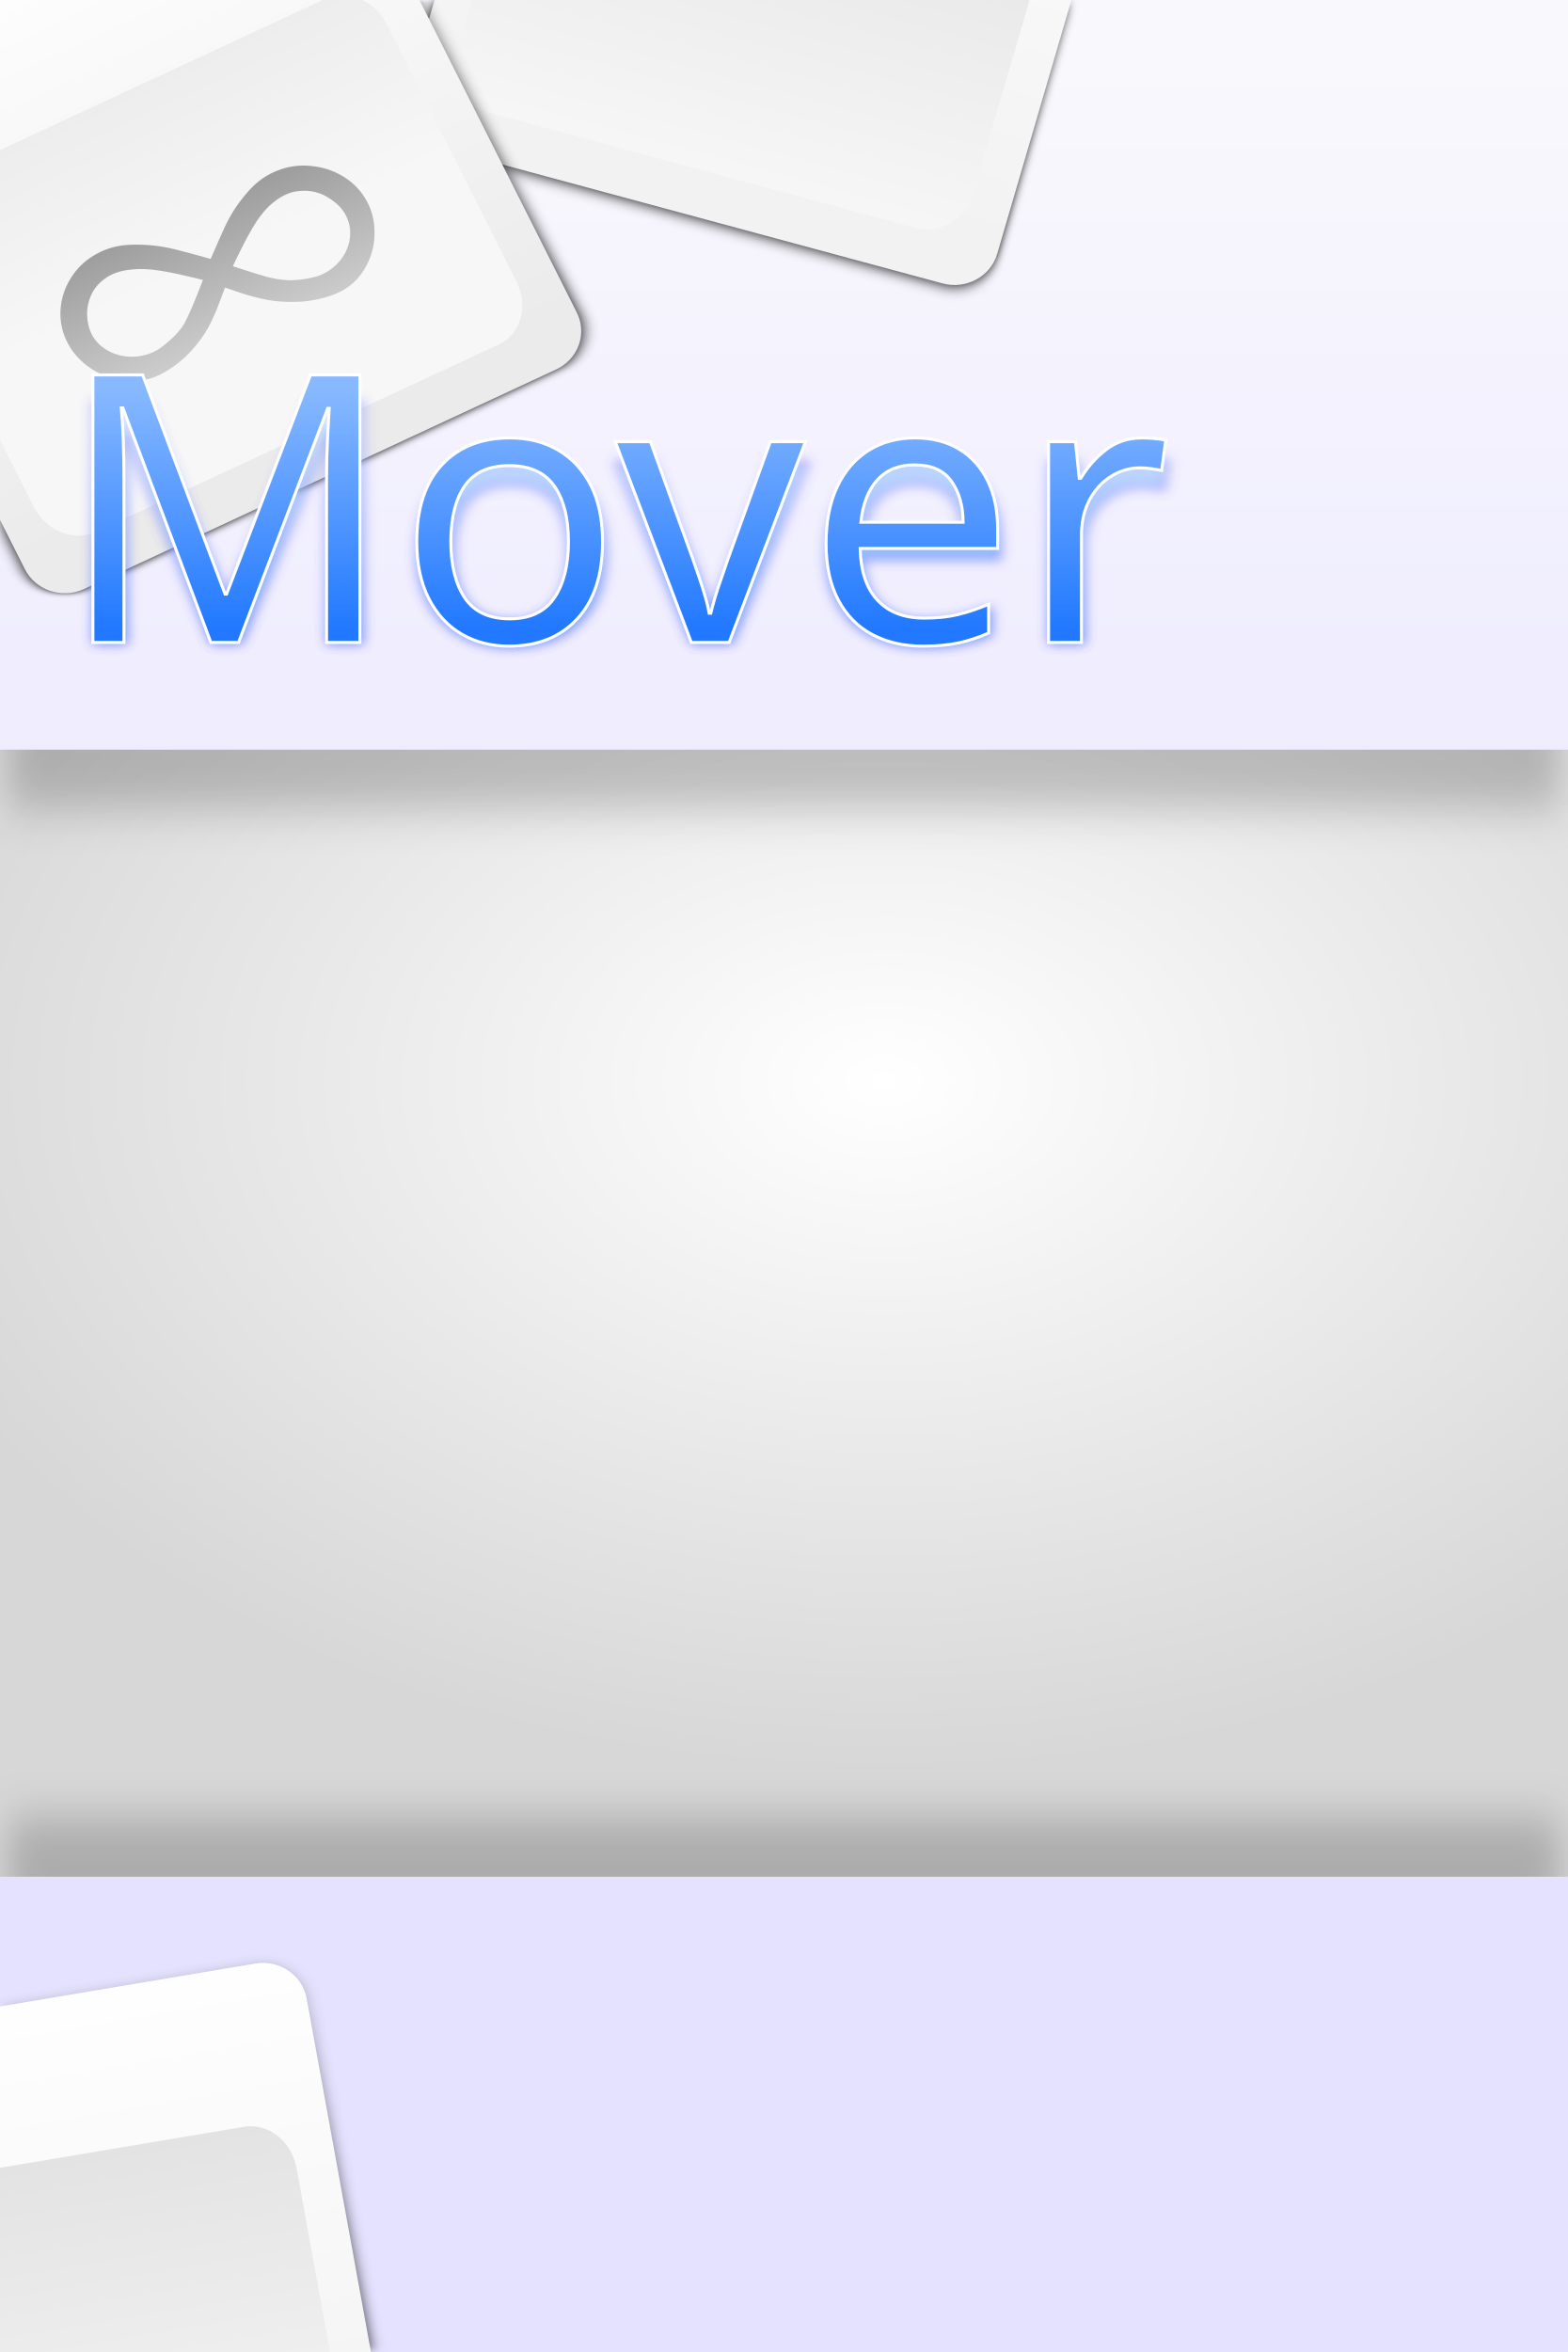
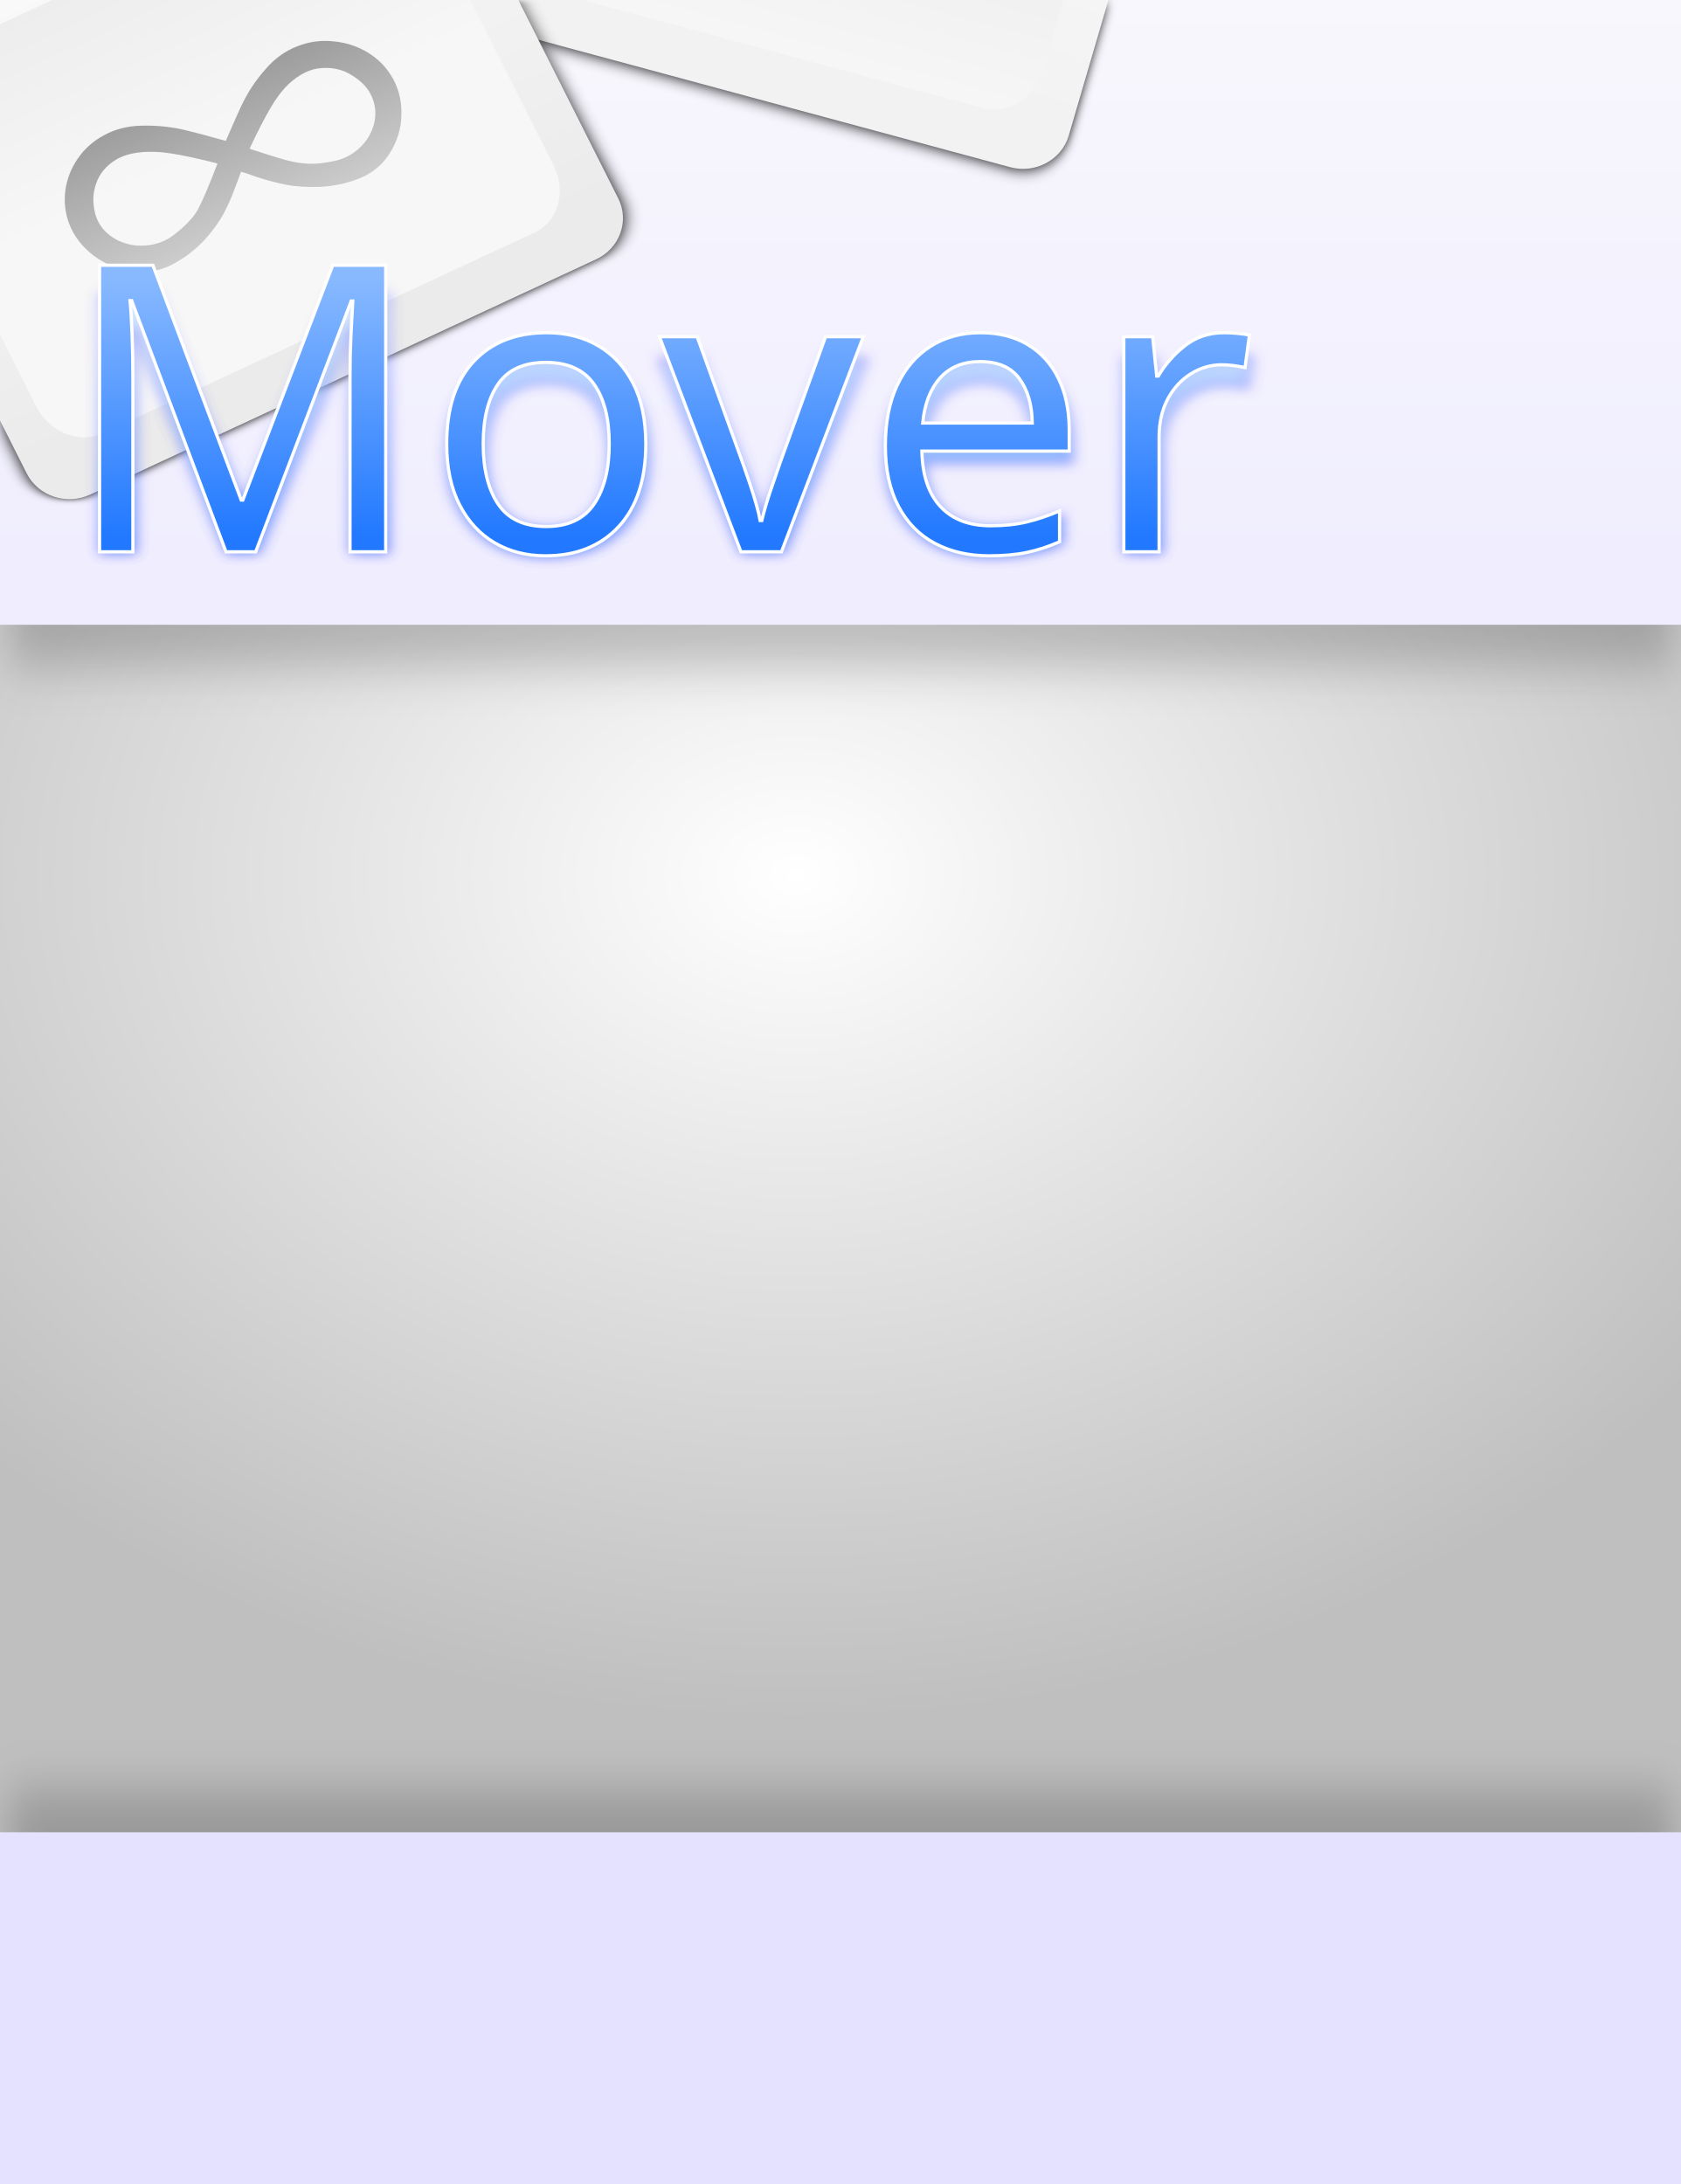
- <svg xmlns="http://www.w3.org/2000/svg" xmlns:xlink="http://www.w3.org/1999/xlink" width="320" height="480" id="svg3338" version="1.0">
+ <svg xmlns="http://www.w3.org/2000/svg" xmlns:xlink="http://www.w3.org/1999/xlink" width="320" height="416" id="svg3338" version="1.0">
  <defs id="defs3340">
    <linearGradient id="linearGradient3432">
      <stop style="stop-color:#ffffff;stop-opacity:1" offset="0" id="stop3434" />
-       <stop style="stop-color:#d7d7d7;stop-opacity:1" offset="1" id="stop3436" />
+       <stop style="stop-color:#bfbfbf;stop-opacity:1" offset="1" id="stop3436" />
    </linearGradient>
    <linearGradient id="linearGradient3290">
      <stop id="stop3292" offset="0" style="stop-color:#88b9ff;stop-opacity:1" />
      <stop id="stop3294" offset="1" style="stop-color:#2279ff;stop-opacity:1" />
    </linearGradient>
    <filter id="filter4525">
      <feGaussianBlur stdDeviation="1.69" id="feGaussianBlur4527" />
    </filter>
    <linearGradient xlink:href="#linearGradient3290" id="linearGradient5980" gradientUnits="userSpaceOnUse" gradientTransform="translate(-9.18438,197.1121)" x1="439" y1="76.228" x2="439" y2="145.468" />
    <linearGradient xlink:href="#linearGradient4529" id="linearGradient5978" gradientUnits="userSpaceOnUse" x1="398.652" y1="279.56" x2="398.652" y2="352.219" />
    <linearGradient id="linearGradient3514">
      <stop style="stop-color:#cccccc;stop-opacity:1;" offset="0" id="stop3516" />
      <stop style="stop-color:#9d9d9d;stop-opacity:1" offset="1" id="stop3518" />
    </linearGradient>
    <linearGradient xlink:href="#linearGradient3514" id="linearGradient4569" gradientUnits="userSpaceOnUse" gradientTransform="translate(-387.9703,86.75708)" x1="539.081" y1="238.937" x2="539.869" y2="191.766" />
    <linearGradient id="linearGradient3532">
      <stop id="stop3534" offset="0" style="stop-color:#f7f7f7;stop-opacity:1" />
      <stop id="stop3536" offset="1" style="stop-color:#ededed;stop-opacity:1" />
    </linearGradient>
    <linearGradient xlink:href="#linearGradient3532" id="linearGradient4567" gradientUnits="userSpaceOnUse" gradientTransform="matrix(1.329845,0,0,1.530868,-279.8721,-516.9184)" x1="339.016" y1="533.38" x2="339" y2="490.357" />
    <linearGradient id="linearGradient3526">
      <stop style="stop-color:#ebebeb;stop-opacity:1" offset="0" id="stop3528" />
      <stop style="stop-color:#ffffff;stop-opacity:1" offset="1" id="stop3530" />
    </linearGradient>
    <linearGradient xlink:href="#linearGradient3526" id="linearGradient4565" gradientUnits="userSpaceOnUse" gradientTransform="matrix(1.329845,0,0,1.329845,-279.8721,-406.3756)" x1="339" y1="579.362" x2="339" y2="432.145" />
    <linearGradient xlink:href="#linearGradient3371" id="linearGradient4563" gradientUnits="userSpaceOnUse" x1="253.999" y1="578.776" x2="253.947" y2="414.895" />
    <linearGradient xlink:href="#linearGradient3231" id="linearGradient4561" gradientUnits="userSpaceOnUse" gradientTransform="matrix(1.329845,0,0,1.530868,124.4651,-580.0552)" x1="339" y1="579.362" x2="339" y2="490.357" />
    <linearGradient xlink:href="#linearGradient3217" id="linearGradient4559" gradientUnits="userSpaceOnUse" gradientTransform="matrix(1.329845,0,0,1.329845,124.4651,-469.5125)" x1="339" y1="579.362" x2="339" y2="432.145" />
    <linearGradient xlink:href="#linearGradient3371" id="linearGradient4557" gradientUnits="userSpaceOnUse" x1="253.999" y1="578.776" x2="253.947" y2="414.895" />
    <linearGradient id="linearGradient3231">
      <stop style="stop-color:#f7f7f7;stop-opacity:1" offset="0" id="stop3233" />
      <stop style="stop-color:#e3e3e3;stop-opacity:1" offset="1" id="stop3235" />
    </linearGradient>
    <linearGradient xlink:href="#linearGradient3231" id="linearGradient4555" gradientUnits="userSpaceOnUse" gradientTransform="matrix(1.329845,0,0,1.530868,124.4651,-580.0552)" x1="339" y1="579.362" x2="339" y2="490.357" />
    <linearGradient id="linearGradient3217">
      <stop id="stop3219" offset="0" style="stop-color:#f2f2f2;stop-opacity:1;" />
      <stop id="stop3221" offset="1" style="stop-color:#ffffff;stop-opacity:1" />
    </linearGradient>
    <linearGradient xlink:href="#linearGradient3217" id="linearGradient4553" gradientUnits="userSpaceOnUse" gradientTransform="matrix(1.329845,0,0,1.329845,124.4651,-469.5125)" x1="339" y1="579.362" x2="339" y2="432.145" />
    <filter id="filter3357">
      <feGaussianBlur stdDeviation="1.52" id="feGaussianBlur3359" />
    </filter>
    <linearGradient id="linearGradient3371">
      <stop style="stop-color:#000000;stop-opacity:1;" offset="0" id="stop3373" />
      <stop style="stop-color:#000000;stop-opacity:0;" offset="1" id="stop3375" />
    </linearGradient>
    <linearGradient xlink:href="#linearGradient3371" id="linearGradient4551" gradientUnits="userSpaceOnUse" x1="253.999" y1="578.776" x2="253.947" y2="414.895" />
    <linearGradient id="linearGradient2538">
      <stop style="stop-color:#f9f8fd;stop-opacity:1" offset="0" id="stop2540" />
      <stop style="stop-color:#e5e2ff;stop-opacity:1" offset="1" id="stop2542" />
    </linearGradient>
-     <linearGradient xlink:href="#linearGradient2538" id="linearGradient3357" gradientUnits="userSpaceOnUse" gradientTransform="matrix(0.9233391,0,0,0.8133333,-18.49412,-1.66714)" x1="5.622" y1="16.837" x2="5.622" y2="345.797" />
+     <linearGradient xlink:href="#linearGradient2538" id="linearGradient3357" gradientUnits="userSpaceOnUse" gradientTransform="matrix(0.9233391,0,0,0.8133333,-18.49412,-27.66714)" x1="5.622" y1="16.837" x2="5.622" y2="345.797" />
    <linearGradient y2="128.099" x2="439" y1="68" x1="439" gradientTransform="translate(-9.18438,197.1121)" gradientUnits="userSpaceOnUse" id="linearGradient3653" xlink:href="#linearGradient4529" />
    <linearGradient id="linearGradient4529">
      <stop style="stop-color:#c5ddff;stop-opacity:1" offset="0" id="stop4531" />
      <stop style="stop-color:#2279ff;stop-opacity:1" offset="1" id="stop4533" />
    </linearGradient>
    <linearGradient xlink:href="#linearGradient4529" id="linearGradient5569" gradientUnits="userSpaceOnUse" gradientTransform="translate(-9.18438,197.1121)" x1="439" y1="68" x2="439" y2="128.099" />
    <linearGradient xlink:href="#linearGradient4529" id="linearGradient5601" gradientUnits="userSpaceOnUse" gradientTransform="translate(-9.18438,197.1121)" x1="439" y1="68" x2="439" y2="128.099" />
    <linearGradient xlink:href="#linearGradient4529" id="linearGradient5608" gradientUnits="userSpaceOnUse" gradientTransform="translate(-9.18438,197.1121)" x1="439" y1="68" x2="439" y2="128.099" />
    <linearGradient xlink:href="#linearGradient4529" id="linearGradient5612" gradientUnits="userSpaceOnUse" gradientTransform="matrix(1.380048,0,0,1.380048,-351.0074,72.54968)" x1="439" y1="68" x2="439" y2="128.099" />
    <linearGradient xlink:href="#linearGradient4529" id="linearGradient5999" gradientUnits="userSpaceOnUse" x1="398.652" y1="279.56" x2="398.652" y2="352.219" />
    <linearGradient xlink:href="#linearGradient4529" id="linearGradient6001" gradientUnits="userSpaceOnUse" gradientTransform="translate(-9.18438,197.1121)" x1="439" y1="76.228" x2="439" y2="145.468" />
    <linearGradient xlink:href="#linearGradient3514" id="linearGradient6003" gradientUnits="userSpaceOnUse" gradientTransform="translate(-387.9703,86.75708)" x1="539.081" y1="238.937" x2="539.869" y2="191.766" />
    <linearGradient xlink:href="#linearGradient4529" id="linearGradient6566" gradientUnits="userSpaceOnUse" x1="398.652" y1="279.56" x2="398.652" y2="352.219" />
    <linearGradient xlink:href="#linearGradient4529" id="linearGradient6568" gradientUnits="userSpaceOnUse" gradientTransform="translate(-9.18438,197.1121)" x1="439" y1="76.228" x2="439" y2="145.468" />
    <linearGradient xlink:href="#linearGradient4529" id="linearGradient6575" gradientUnits="userSpaceOnUse" x1="398.652" y1="279.56" x2="398.652" y2="352.219" />
    <linearGradient xlink:href="#linearGradient4529" id="linearGradient6577" gradientUnits="userSpaceOnUse" gradientTransform="translate(-9.18438,197.1121)" x1="439" y1="76.228" x2="439" y2="145.468" />
    <linearGradient xlink:href="#linearGradient4529" id="linearGradient6597" gradientUnits="userSpaceOnUse" x1="398.652" y1="279.56" x2="398.652" y2="352.219" />
    <linearGradient xlink:href="#linearGradient4529" id="linearGradient6599" gradientUnits="userSpaceOnUse" gradientTransform="translate(-9.18438,197.1121)" x1="439" y1="76.228" x2="439" y2="145.468" />
    <mask maskUnits="userSpaceOnUse" id="mask3418">
      <rect y="157" x="-32" height="194" width="425" id="rect3420" style="opacity:1;fill:#ffffff;fill-opacity:1;fill-rule:nonzero;stroke:none;stroke-width:0.825;stroke-linecap:butt;stroke-linejoin:miter;marker:none;marker-start:none;marker-mid:none;marker-end:none;stroke-miterlimit:4;stroke-dasharray:none;stroke-dashoffset:0;stroke-opacity:1;visibility:visible;display:inline;overflow:visible;enable-background:accumulate" />
    </mask>
    <filter id="filter3428">
      <feGaussianBlur stdDeviation="4.643" id="feGaussianBlur3430" />
    </filter>
-     <radialGradient xlink:href="#linearGradient3432" id="radialGradient3438" cx="180.5" cy="150.341" fx="180.5" fy="150.341" r="212.5" gradientTransform="matrix(1,0,0,0.6639175,0,120.763)" gradientUnits="userSpaceOnUse" />
+     <radialGradient xlink:href="#linearGradient3432" id="radialGradient3438" cx="151.5" cy="120.217" fx="151.5" fy="120.217" r="212.5" gradientTransform="matrix(1,0,0,0.7580351,0,75.44843)" gradientUnits="userSpaceOnUse" />
+     <mask maskUnits="userSpaceOnUse" id="mask3537">
+       <rect style="opacity:1;fill:#ffffff;fill-opacity:1;fill-rule:nonzero;stroke:none;stroke-width:0.825;stroke-linecap:butt;stroke-linejoin:miter;marker:none;marker-start:none;marker-mid:none;marker-end:none;stroke-miterlimit:4;stroke-dasharray:none;stroke-dashoffset:0;stroke-opacity:1;visibility:visible;display:inline;overflow:visible;enable-background:accumulate" id="rect3539" width="425" height="194" x="-32" y="153" />
+     </mask>
  </defs>
  <g id="layer1">
-     <rect style="opacity:1;fill:url(#linearGradient3357);fill-opacity:1;fill-rule:nonzero;stroke:none;stroke-width:0.247;stroke-linecap:butt;stroke-linejoin:miter;marker:none;marker-start:none;marker-mid:none;marker-end:none;stroke-miterlimit:4;stroke-dasharray:none;stroke-dashoffset:0;stroke-opacity:1;visibility:visible;display:inline;overflow:visible;enable-background:accumulate" id="rect3683" width="378" height="488" x="-20" y="-8" rx="0" ry="0" />
-     <rect style="opacity:1;fill:url(#radialGradient3438);fill-opacity:1;fill-rule:nonzero;stroke:none;stroke-width:0.825;stroke-linecap:butt;stroke-linejoin:miter;marker:none;marker-start:none;marker-mid:none;marker-end:none;stroke-miterlimit:4;stroke-dasharray:none;stroke-dashoffset:0;stroke-opacity:1;visibility:visible;display:inline;overflow:visible;enable-background:accumulate" id="rect3316" width="425" height="230" x="-32" y="153" />
-     <rect y="-25" x="-32" height="194" width="425" id="rect3318" style="opacity:0.2;fill:#000000;fill-opacity:1;fill-rule:nonzero;stroke:none;stroke-width:0.825;stroke-linecap:butt;stroke-linejoin:miter;marker:none;marker-start:none;marker-mid:none;marker-end:none;stroke-miterlimit:4;stroke-dasharray:none;stroke-dashoffset:0;stroke-opacity:1;visibility:visible;display:inline;overflow:visible;filter:url(#filter3428);enable-background:accumulate" mask="url(#mask3418)" transform="translate(0,-4)" />
-     <rect mask="url(#mask3418)" style="opacity:0.2;fill:#000000;fill-opacity:1;fill-rule:nonzero;stroke:none;stroke-width:0.825;stroke-linecap:butt;stroke-linejoin:miter;marker:none;marker-start:none;marker-mid:none;marker-end:none;stroke-miterlimit:4;stroke-dasharray:none;stroke-dashoffset:0;stroke-opacity:1;visibility:visible;display:inline;overflow:visible;filter:url(#filter3428);enable-background:accumulate" id="rect3422" width="425" height="194" x="-32" y="-25" transform="matrix(1,0,0,-1,0,540)" />
+     <rect style="opacity:1;fill:url(#linearGradient3357);fill-opacity:1;fill-rule:nonzero;stroke:none;stroke-width:0.247;stroke-linecap:butt;stroke-linejoin:miter;marker:none;marker-start:none;marker-mid:none;marker-end:none;stroke-miterlimit:4;stroke-dasharray:none;stroke-dashoffset:0;stroke-opacity:1;visibility:visible;display:inline;overflow:visible;enable-background:accumulate" id="rect3683" width="378" height="488" x="-20" y="-34" rx="0" ry="0" />
+     <rect style="opacity:1;fill:url(#radialGradient3438);fill-opacity:1;fill-rule:nonzero;stroke:none;stroke-width:0.825;stroke-linecap:butt;stroke-linejoin:miter;marker:none;marker-start:none;marker-mid:none;marker-end:none;stroke-miterlimit:4;stroke-dasharray:none;stroke-dashoffset:0;stroke-opacity:1;visibility:visible;display:inline;overflow:visible;enable-background:accumulate" id="rect3316" width="425" height="230" x="-32" y="119" />
+     <rect y="-33" x="-32" height="194" width="425" id="rect3318" style="opacity:0.2;fill:#000000;fill-opacity:1;fill-rule:nonzero;stroke:none;stroke-width:0.825;stroke-linecap:butt;stroke-linejoin:miter;marker:none;marker-start:none;marker-mid:none;marker-end:none;stroke-miterlimit:4;stroke-dasharray:none;stroke-dashoffset:0;stroke-opacity:1;visibility:visible;display:inline;overflow:visible;filter:url(#filter3428);enable-background:accumulate" mask="url(#mask3537)" transform="translate(0,-34)" />
+     <rect mask="url(#mask3537)" style="opacity:0.2;fill:#000000;fill-opacity:1;fill-rule:nonzero;stroke:none;stroke-width:0.825;stroke-linecap:butt;stroke-linejoin:miter;marker:none;marker-start:none;marker-mid:none;marker-end:none;stroke-miterlimit:4;stroke-dasharray:none;stroke-dashoffset:0;stroke-opacity:1;visibility:visible;display:inline;overflow:visible;filter:url(#filter3428);enable-background:accumulate" id="rect3541" width="425" height="194" x="-32" y="-33" transform="matrix(1,0,0,-1,0,502)" />
  </g>
  <g id="layer3">
-     <g id="g3655" transform="matrix(0.6099348,-0.1026745,0.1068586,0.5860522,-356.6142,399.2688)" style="opacity:1">
-       <rect transform="matrix(1.329845,4.205256e-4,-4.205256e-4,1.329845,124.6135,-469.4731)" ry="11" rx="11" y="440.362" x="254" height="152" width="152" id="rect3657" style="fill:url(#linearGradient4551);fill-opacity:1;fill-rule:nonzero;stroke:none;stroke-width:5;stroke-linecap:butt;stroke-linejoin:miter;marker:none;marker-start:none;marker-mid:none;marker-end:none;stroke-miterlimit:4;stroke-dasharray:none;stroke-dashoffset:0;stroke-opacity:1;visibility:visible;display:inline;overflow:visible;filter:url(#filter3357);enable-background:accumulate" />
-       <rect transform="matrix(1,3.1622159e-4,-3.1622159e-4,1,0,0)" style="fill:url(#linearGradient4553);fill-opacity:1;fill-rule:nonzero;stroke:none;stroke-width:5;stroke-linecap:butt;stroke-linejoin:miter;marker:none;marker-start:none;marker-mid:none;marker-end:none;stroke-miterlimit:4;stroke-dasharray:none;stroke-dashoffset:0;stroke-opacity:1;visibility:visible;display:inline;overflow:visible;enable-background:accumulate" id="rect3659" width="202.136" height="202.136" x="462.246" y="116.101" rx="14.628" ry="14.628" />
-       <rect transform="matrix(1,3.1622159e-4,-3.1622159e-4,1,0,0)" style="fill:url(#linearGradient4555);fill-opacity:1;fill-rule:nonzero;stroke:none;stroke-width:5;stroke-linecap:butt;stroke-linejoin:miter;marker:none;marker-start:none;marker-mid:none;marker-end:none;stroke-miterlimit:4;stroke-dasharray:none;stroke-dashoffset:0;stroke-opacity:1;visibility:visible;display:inline;overflow:visible;enable-background:accumulate" id="rect3661" width="176.869" height="131.655" x="474.214" y="170.624" rx="14.628" ry="16.84" />
-     </g>
-     <g style="opacity:1" transform="matrix(0.5961945,0.1607555,-0.1673066,0.5728498,-141.6592,-229.0138)" id="g3669">
+     <g style="opacity:1" transform="matrix(0.5961945,0.1607555,-0.1673066,0.5728498,-141.6592,-255.0138)" id="g3669">
      <rect style="fill:url(#linearGradient4557);fill-opacity:1;fill-rule:nonzero;stroke:none;stroke-width:5;stroke-linecap:butt;stroke-linejoin:miter;marker:none;marker-start:none;marker-mid:none;marker-end:none;stroke-miterlimit:4;stroke-dasharray:none;stroke-dashoffset:0;stroke-opacity:1;visibility:visible;display:inline;overflow:visible;filter:url(#filter3357);enable-background:accumulate" id="rect3671" width="152" height="152" x="254" y="440.362" rx="11" ry="11" transform="matrix(1.329845,4.205256e-4,-4.205256e-4,1.329845,124.6135,-469.4731)" />
      <rect ry="14.628" rx="14.628" y="116.101" x="462.246" height="202.136" width="202.136" id="rect3673" style="fill:url(#linearGradient4559);fill-opacity:1;fill-rule:nonzero;stroke:none;stroke-width:5;stroke-linecap:butt;stroke-linejoin:miter;marker:none;marker-start:none;marker-mid:none;marker-end:none;stroke-miterlimit:4;stroke-dasharray:none;stroke-dashoffset:0;stroke-opacity:1;visibility:visible;display:inline;overflow:visible;enable-background:accumulate" transform="matrix(1,3.1622159e-4,-3.1622159e-4,1,0,0)" />
      <rect ry="16.84" rx="14.628" y="170.624" x="474.214" height="131.655" width="176.869" id="rect3675" style="fill:url(#linearGradient4561);fill-opacity:1;fill-rule:nonzero;stroke:none;stroke-width:5;stroke-linecap:butt;stroke-linejoin:miter;marker:none;marker-start:none;marker-mid:none;marker-end:none;stroke-miterlimit:4;stroke-dasharray:none;stroke-dashoffset:0;stroke-opacity:1;visibility:visible;display:inline;overflow:visible;enable-background:accumulate" transform="matrix(1,3.1622159e-4,-3.1622159e-4,1,0,0)" />
    </g>
-     <g id="g2849" transform="matrix(0.5572843,-0.2593808,0.269951,0.5354632,-126.1387,-65.23213)">
+     <g id="g2849" transform="matrix(0.5572843,-0.2593808,0.269951,0.5354632,-126.1387,-91.23213)">
      <rect transform="matrix(1.329845,4.205256e-4,-4.205256e-4,1.329845,-279.7436,-406.4641)" ry="11" rx="11" y="440.362" x="254" height="152" width="152" id="rect2562" style="opacity:1;fill:url(#linearGradient4563);fill-opacity:1;fill-rule:nonzero;stroke:none;stroke-width:5;stroke-linecap:butt;stroke-linejoin:miter;marker:none;marker-start:none;marker-mid:none;marker-end:none;stroke-miterlimit:4;stroke-dasharray:none;stroke-dashoffset:0;stroke-opacity:1;visibility:visible;display:inline;overflow:visible;filter:url(#filter3357);enable-background:accumulate" />
      <g id="g2837">
        <rect ry="14.628" rx="14.628" y="179.238" x="57.908" height="202.136" width="202.136" id="rect2564" style="opacity:1;fill:url(#linearGradient4565);fill-opacity:1;fill-rule:nonzero;stroke:none;stroke-width:5;stroke-linecap:butt;stroke-linejoin:miter;marker:none;marker-start:none;marker-mid:none;marker-end:none;stroke-miterlimit:4;stroke-dasharray:none;stroke-dashoffset:0;stroke-opacity:1;visibility:visible;display:inline;overflow:visible;enable-background:accumulate" transform="matrix(1,3.1622155e-4,-3.1622155e-4,1,0,0)" />
        <rect ry="16.84" rx="14.628" y="233.761" x="69.877" height="131.655" width="176.869" id="rect2566" style="opacity:1;fill:url(#linearGradient4567);fill-opacity:1;fill-rule:nonzero;stroke:none;stroke-width:1;stroke-linecap:butt;stroke-linejoin:round;marker:none;marker-start:none;marker-mid:none;marker-end:none;stroke-miterlimit:4;stroke-dasharray:none;stroke-dashoffset:0;stroke-opacity:1;visibility:visible;display:inline;overflow:visible;enable-background:accumulate" transform="matrix(1,3.1622151e-4,-3.1622151e-4,1,0,0)" />
        <path transform="matrix(0.9999899,4.5033306e-3,-4.5033306e-3,0.9999899,0,0)" style="font-size:57.391px;font-style:normal;font-variant:normal;font-weight:bold;font-stretch:normal;text-align:center;line-height:100%;writing-mode:lr-tb;text-anchor:middle;fill:url(#linearGradient6003);fill-opacity:1;fill-rule:nonzero;stroke:none;stroke-width:10;stroke-linecap:butt;stroke-linejoin:miter;marker:none;marker-start:none;marker-mid:none;marker-end:none;stroke-miterlimit:4;stroke-dashoffset:0;stroke-opacity:1;visibility:visible;display:inline;overflow:visible;enable-background:accumulate;font-family:Arial Rounded MT Bold;-inkscape-font-specification:'Arial Rounded MT Bold, Bold'" d="M 160.654,296.949 C 164.702,293.333 167.67,290.716 169.559,289.096 C 171.502,287.477 173.445,286.047 175.388,284.806 C 177.384,283.565 179.597,282.404 182.026,281.325 C 185.912,279.598 189.771,278.869 193.603,279.139 C 197.434,279.355 200.969,280.461 204.208,282.458 C 207.446,284.401 210.063,286.911 212.06,289.987 C 214.057,293.063 215.217,296.382 215.541,299.944 C 215.973,304.154 215.163,308.337 213.113,312.492 C 211.116,316.594 208.147,319.913 204.208,322.45 C 200.322,324.933 195.977,325.931 191.174,325.445 C 187.396,325.068 183.78,324.15 180.326,322.693 C 176.872,321.182 173.93,319.536 171.502,317.755 C 169.073,315.92 166.698,313.869 164.378,311.602 C 162.111,309.281 160.87,308.04 160.654,307.878 C 159.358,309.173 157.82,310.685 156.039,312.412 C 154.312,314.139 152.261,315.92 149.887,317.755 C 147.512,319.536 144.598,321.182 141.144,322.693 C 137.69,324.15 134.02,325.068 130.134,325.445 C 125.33,325.931 120.959,324.933 117.019,322.45 C 113.133,319.913 110.165,316.594 108.114,312.492 C 106.117,308.337 105.335,304.154 105.766,299.944 C 106.144,296.329 107.331,292.982 109.328,289.906 C 111.325,286.83 113.943,284.32 117.181,282.377 C 120.419,280.434 123.954,279.355 127.786,279.139 C 131.618,278.869 135.45,279.598 139.282,281.325 C 141.71,282.404 143.896,283.565 145.839,284.806 C 147.836,286.047 149.779,287.477 151.668,289.096 C 153.611,290.716 156.606,293.333 160.654,296.949 M 155.23,302.373 C 150.48,298.325 146.649,295.303 143.734,293.306 C 140.874,291.309 138.121,289.852 135.477,288.935 C 132.185,287.747 129.189,287.423 126.491,287.963 C 123.846,288.449 121.579,289.528 119.691,291.201 C 117.802,292.874 116.398,294.817 115.481,297.03 C 114.563,299.189 114.105,301.267 114.105,303.264 C 114.159,306.286 115.157,309.038 117.1,311.521 C 119.043,313.95 121.499,315.677 124.467,316.702 C 127.435,317.728 130.377,317.889 133.291,317.188 C 137.663,316.162 141.009,314.813 143.329,313.14 C 145.65,311.413 149.617,307.824 155.23,302.373 M 166.159,302.373 C 169.829,305.989 172.662,308.688 174.659,310.469 C 176.656,312.196 178.626,313.572 180.569,314.597 C 182.512,315.623 184.994,316.486 188.017,317.188 C 190.985,317.889 193.953,317.728 196.922,316.702 C 199.89,315.677 202.346,313.95 204.289,311.521 C 206.231,309.038 207.23,306.286 207.284,303.264 C 207.392,300.619 206.582,297.867 204.855,295.006 C 203.182,292.092 200.699,289.987 197.407,288.692 C 194.169,287.342 190.31,287.423 185.831,288.935 C 183.132,289.906 180.353,291.417 177.492,293.468 C 174.632,295.465 170.854,298.433 166.159,302.373" id="text3502" />
      </g>
    </g>
    <g id="g5971" transform="translate(97.8833,-43.9183)" style="stroke:#cfc4fe;stroke-width:2;stroke-miterlimit:4;stroke-dasharray:none;stroke-opacity:1" />
-     <g id="g2513" transform="matrix(0.3071726,0,0,0.3071726,125.2339,18.27959)" style="stroke:#cfc4fe;stroke-width:2;stroke-miterlimit:4;stroke-dasharray:none;stroke-opacity:1">
+     <g id="g2513" transform="matrix(0.3071726,0,0,0.3071726,125.2339,-7.720411)" style="stroke:#cfc4fe;stroke-width:2;stroke-miterlimit:4;stroke-dasharray:none;stroke-opacity:1">
      <g transform="matrix(2.303629,0,0,2.303629,-860.3455,-431.8197)" id="g3647" style="stroke:#cfc4fe;stroke-width:0.868;stroke-miterlimit:4;stroke-dasharray:none;stroke-opacity:1">
        <text transform="matrix(1,0,0,0.8974378,0,34.67032)" xml:space="preserve" style="font-size:108.023px;font-style:normal;font-variant:normal;font-weight:normal;font-stretch:normal;text-align:center;line-height:100%;writing-mode:lr-tb;text-anchor:middle;opacity:0.706;fill:url(#linearGradient5978);fill-opacity:1;fill-rule:nonzero;stroke:#3a0cfd;stroke-width:0.916;stroke-linecap:butt;stroke-linejoin:miter;marker:none;marker-start:none;marker-mid:none;marker-end:none;stroke-miterlimit:4;stroke-dasharray:none;stroke-dashoffset:0;stroke-opacity:1;visibility:visible;display:inline;overflow:visible;filter:url(#filter4525);enable-background:accumulate;font-family:advent pro;-inkscape-font-specification:advent pro" x="500.473" y="348.118" id="text3476">
          <tspan id="tspan3478" x="500.473" y="348.118" style="font-style:normal;font-variant:normal;font-weight:normal;font-stretch:normal;fill:url(#linearGradient5978);fill-opacity:1;stroke:#3a0cfd;stroke-width:0.916;stroke-miterlimit:4;stroke-dasharray:none;stroke-opacity:1;font-family:Anivers;-inkscape-font-specification:Anivers" dx="0 -6 -4 -5 -5">Mover</tspan>
        </text>
        <text xml:space="preserve" style="font-size:108.023px;font-style:normal;font-variant:normal;font-weight:normal;font-stretch:normal;text-align:center;line-height:100%;writing-mode:lr-tb;text-anchor:middle;fill:url(#linearGradient5980);fill-opacity:1;fill-rule:nonzero;stroke:#ffffff;stroke-width:0.868;stroke-linecap:butt;stroke-linejoin:miter;marker:none;marker-start:none;marker-mid:none;marker-end:none;stroke-miterlimit:4;stroke-dasharray:none;stroke-dashoffset:0;stroke-opacity:1;visibility:visible;display:inline;overflow:visible;enable-background:accumulate;font-family:advent pro;-inkscape-font-specification:advent pro" x="499.984" y="346.904" id="text3165">
          <tspan id="tspan3167" x="499.984" y="346.904" style="font-style:normal;font-variant:normal;font-weight:normal;font-stretch:normal;fill:url(#linearGradient5980);fill-opacity:1;stroke:#ffffff;stroke-width:0.868;stroke-miterlimit:4;stroke-dasharray:none;stroke-opacity:1;font-family:Anivers;-inkscape-font-specification:Anivers" dx="0 -6 -4 -5 -5">Mover</tspan>
        </text>
      </g>
    </g>
  </g>
  <g id="layer4" />
  <g id="layer5" />
</svg>
